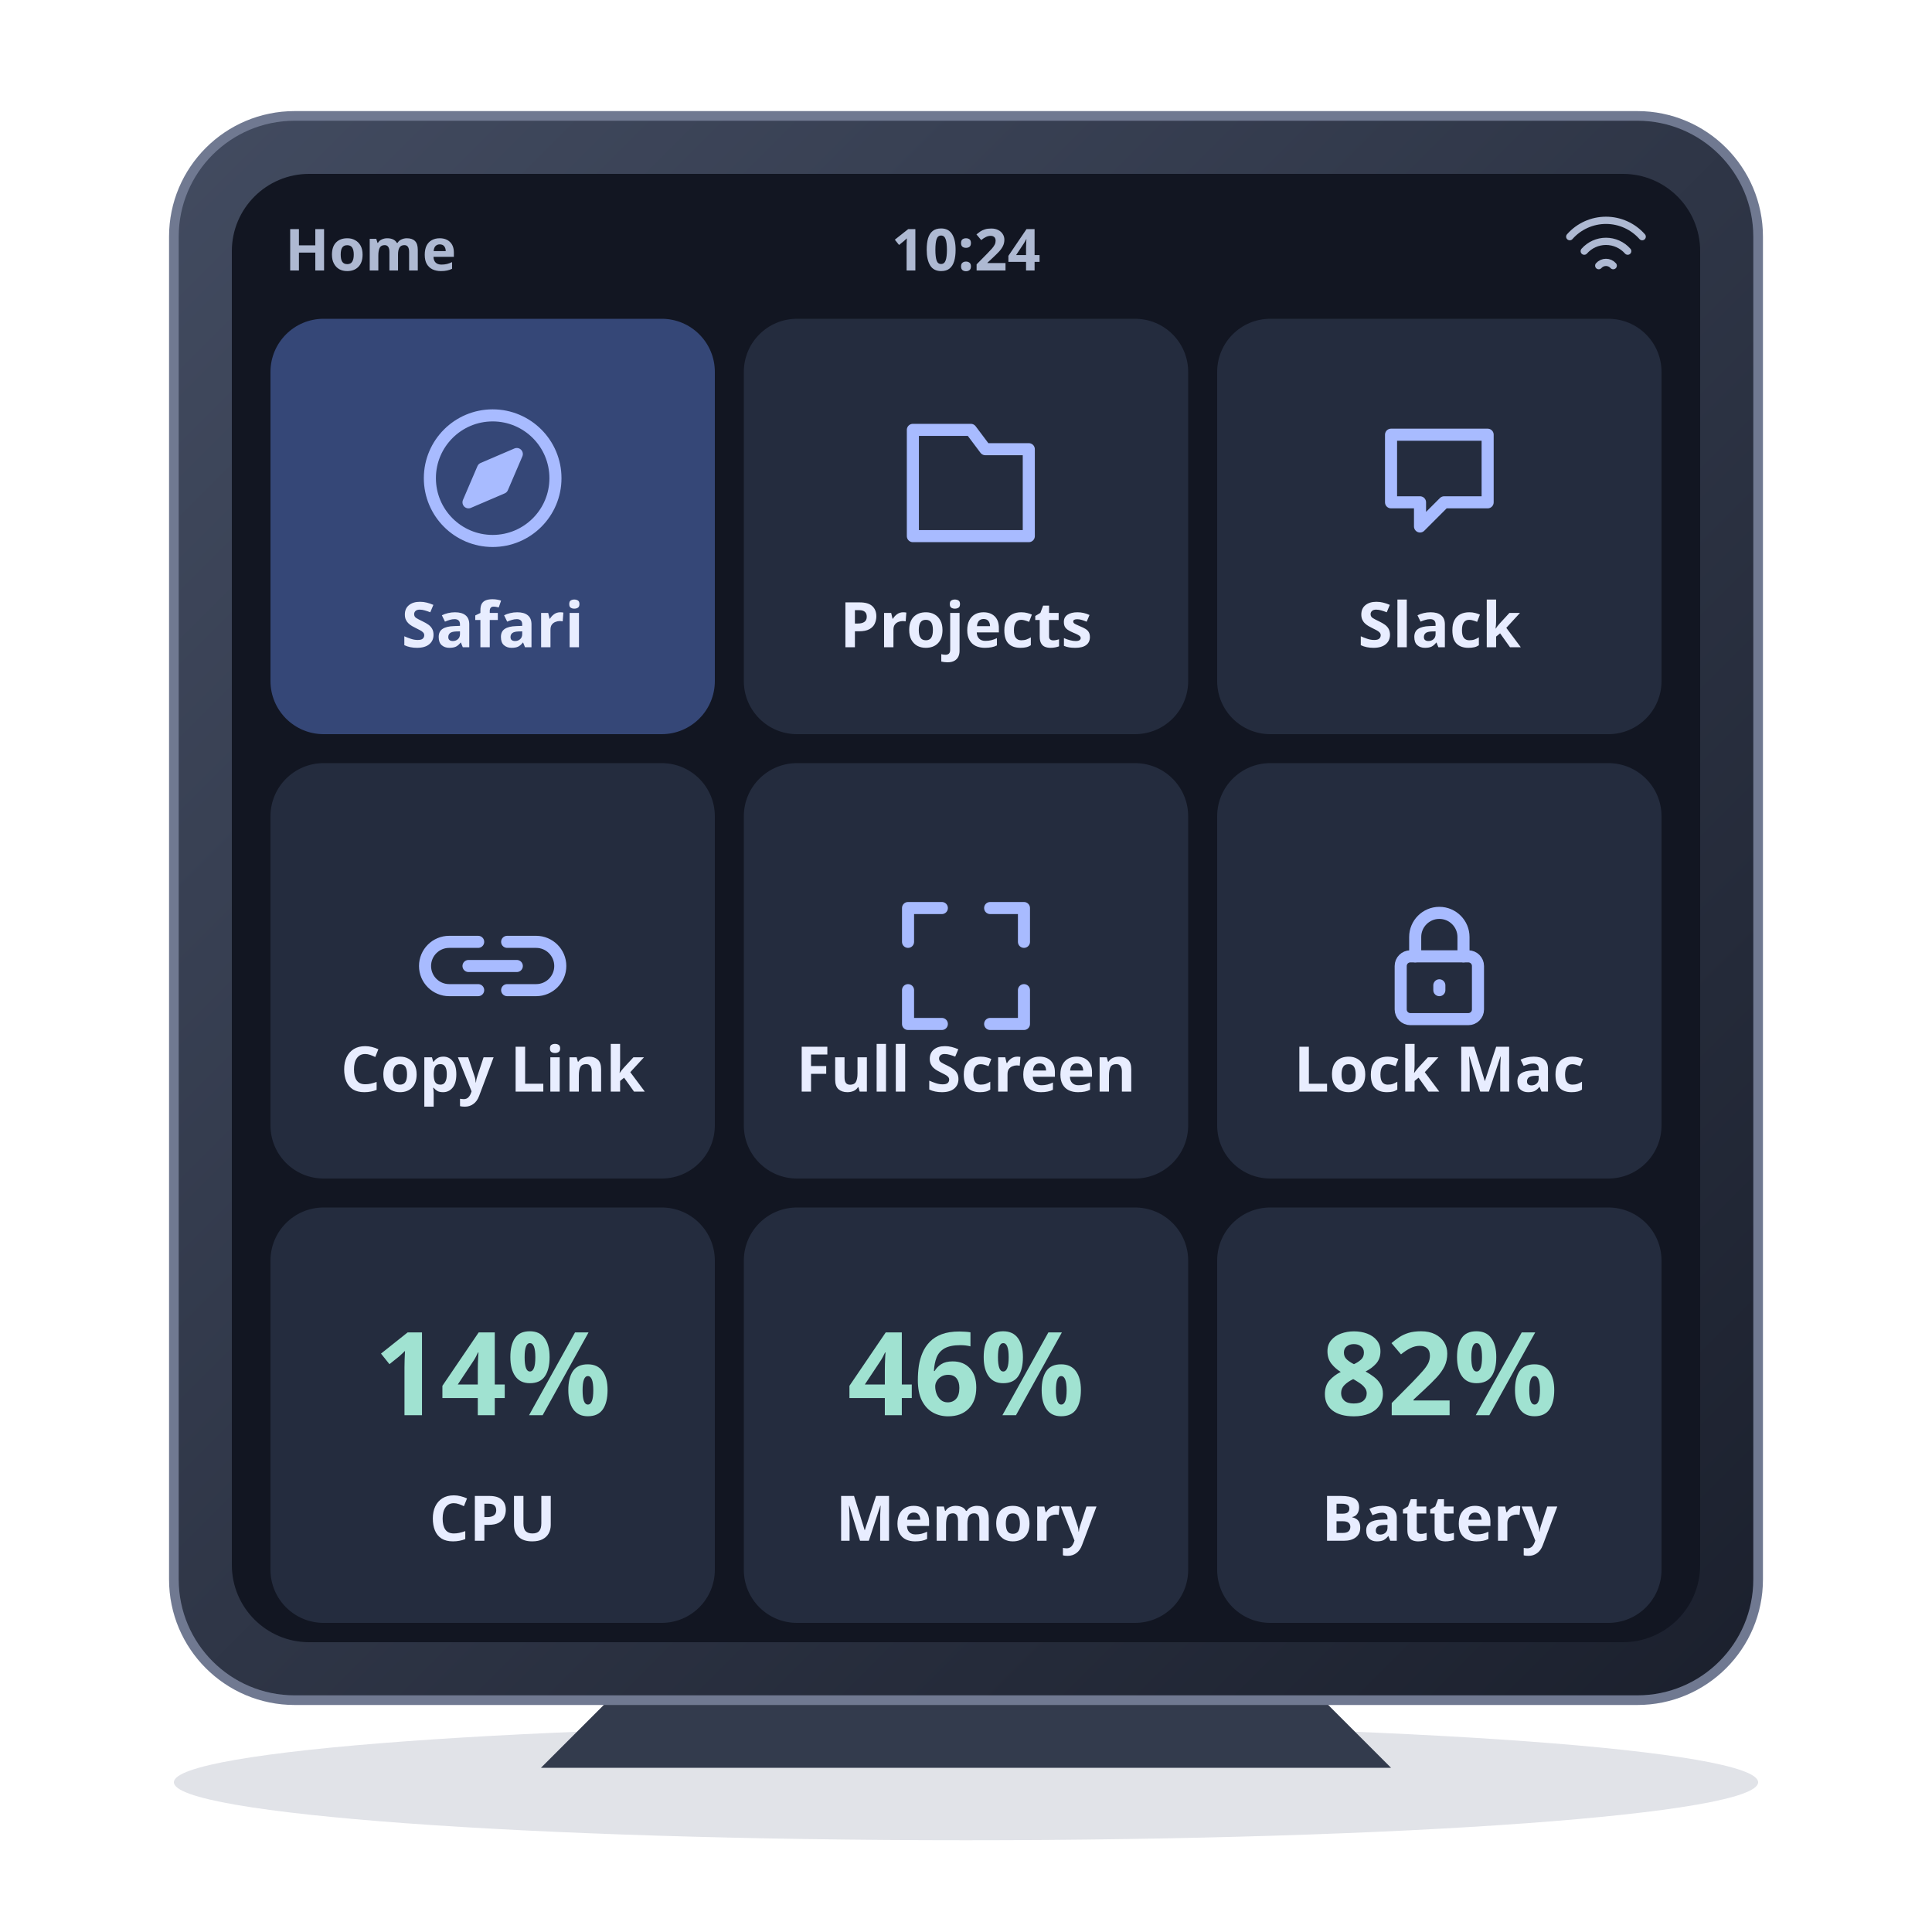
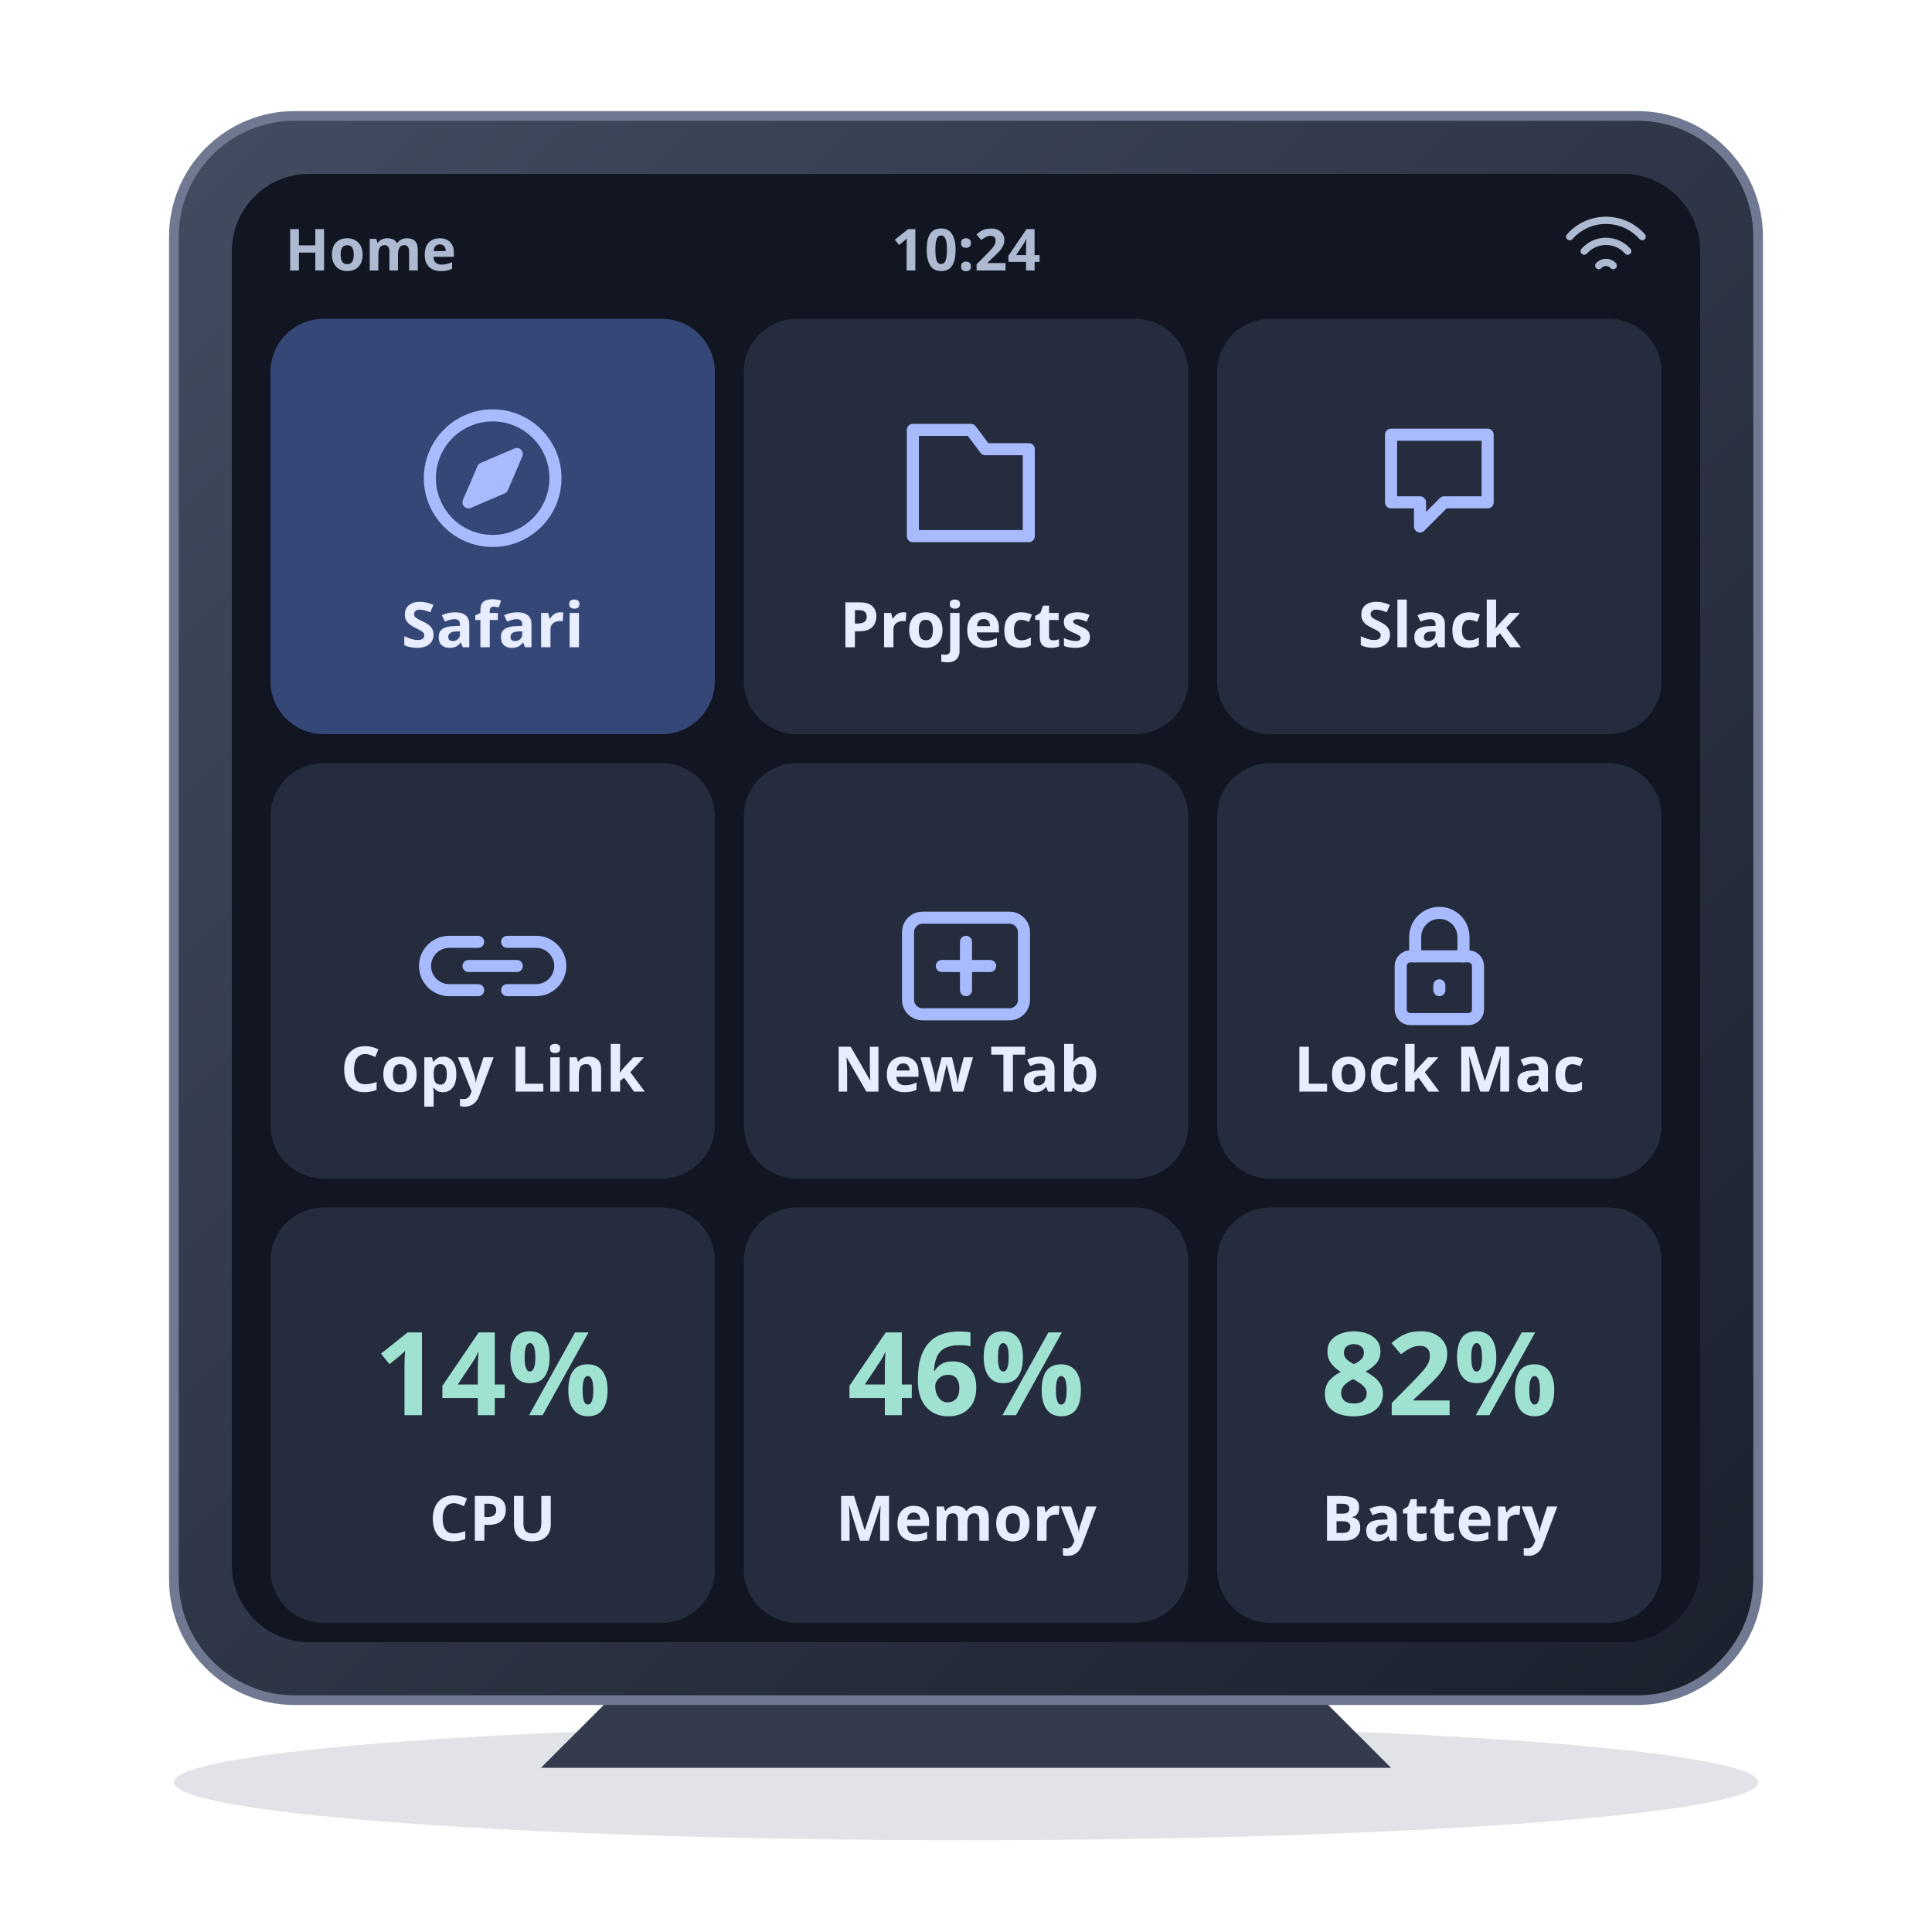
<svg xmlns="http://www.w3.org/2000/svg" width="400" height="400" viewBox="0 0 400 400">
  <defs>
    <linearGradient id="frame" x2="1" y2="1">
      <stop stop-color="#424b60" />
      <stop offset="1" stop-color="#1b202d" />
    </linearGradient>
    <rect id="tile" width="92" height="86" rx="11" />
  </defs>
  <ellipse cx="200" cy="369" rx="164" ry="12" fill="#69718c" opacity=".2" />
  <path d="M148 330h104l36 36H112z" fill="#333b4d" />
  <rect x="36" y="24" width="328" height="328" rx="25" fill="url(#frame)" stroke="#707991" stroke-width="2" />
  <rect x="48" y="36" width="304" height="304" rx="16" fill="#121622" />
  <g fill="#aeb9d2" font-family="system-ui, sans-serif" font-size="12" font-weight="600">
    <text x="59" y="56">Home</text>
    <text x="200" y="56" text-anchor="middle">10:24</text>
  </g>
  <path d="M325 49a10 10 0 0 1 15 0m-12 3a6 6 0 0 1 9 0m-6 3a2 2 0 0 1 3 0" fill="none" stroke="#aeb9d2" stroke-linecap="round" stroke-width="1.5" />
  <g fill="#242c3e">
    <use href="#tile" x="56" y="66" fill="#354777" />
    <use href="#tile" x="154" y="66" />
    <use href="#tile" x="252" y="66" />
    <use href="#tile" x="56" y="158" />
    <use href="#tile" x="154" y="158" />
    <use href="#tile" x="252" y="158" />
    <use href="#tile" x="56" y="250" />
    <use href="#tile" x="154" y="250" />
    <use href="#tile" x="252" y="250" />
  </g>
  <g fill="none" stroke="#a8bbff" stroke-width="2.5" stroke-linecap="round" stroke-linejoin="round">
    <g transform="translate(102 99)">
      <circle r="13" />
      <path d="m5-5-3 7-7 3 3-7z" fill="#a8bbff" />
    </g>
    <path d="M189 111v-22h12l3 4h9v18z" />
    <path d="M288 90h20v14h-9l-5 5v-5h-6z" />
    <path d="M99 205h-6a5 5 0 0 1 0-10h6m6 0h6a5 5 0 0 1 0 10h-6m-8-5h10" />
-     <path d="M195 188h-7v7m17-7h7v7m0 10v7h-7m-10 0h-7v-7" />
+     <rect x="188" y="190" width="24" height="20" rx="3" />
+     <path d="M195 200h10m-5-5v10" />
    <rect x="290" y="198" width="16" height="13" rx="2" />
    <path d="M293 198v-4a5 5 0 0 1 10 0v4m-5 6v1" />
  </g>
  <g fill="#e8edff" font-family="system-ui, sans-serif" font-size="13" font-weight="600" text-anchor="middle">
    <text x="102" y="134">Safari</text>
    <text x="200" y="134">Projects</text>
    <text x="298" y="134">Slack</text>
    <text x="102" y="226">Copy Link</text>
-     <text x="200" y="226">Full Screen</text>
+     <text x="200" y="226">New Tab</text>
    <text x="298" y="226">Lock Mac</text>
    <text x="102" y="319">CPU</text>
    <text x="200" y="319">Memory</text>
    <text x="298" y="319">Battery</text>
  </g>
  <g fill="#a0e2d1" font-family="system-ui, sans-serif" font-size="24" font-weight="650" text-anchor="middle">
    <text x="102" y="293">14%</text>
    <text x="200" y="293">46%</text>
    <text x="298" y="293">82%</text>
  </g>
</svg>
